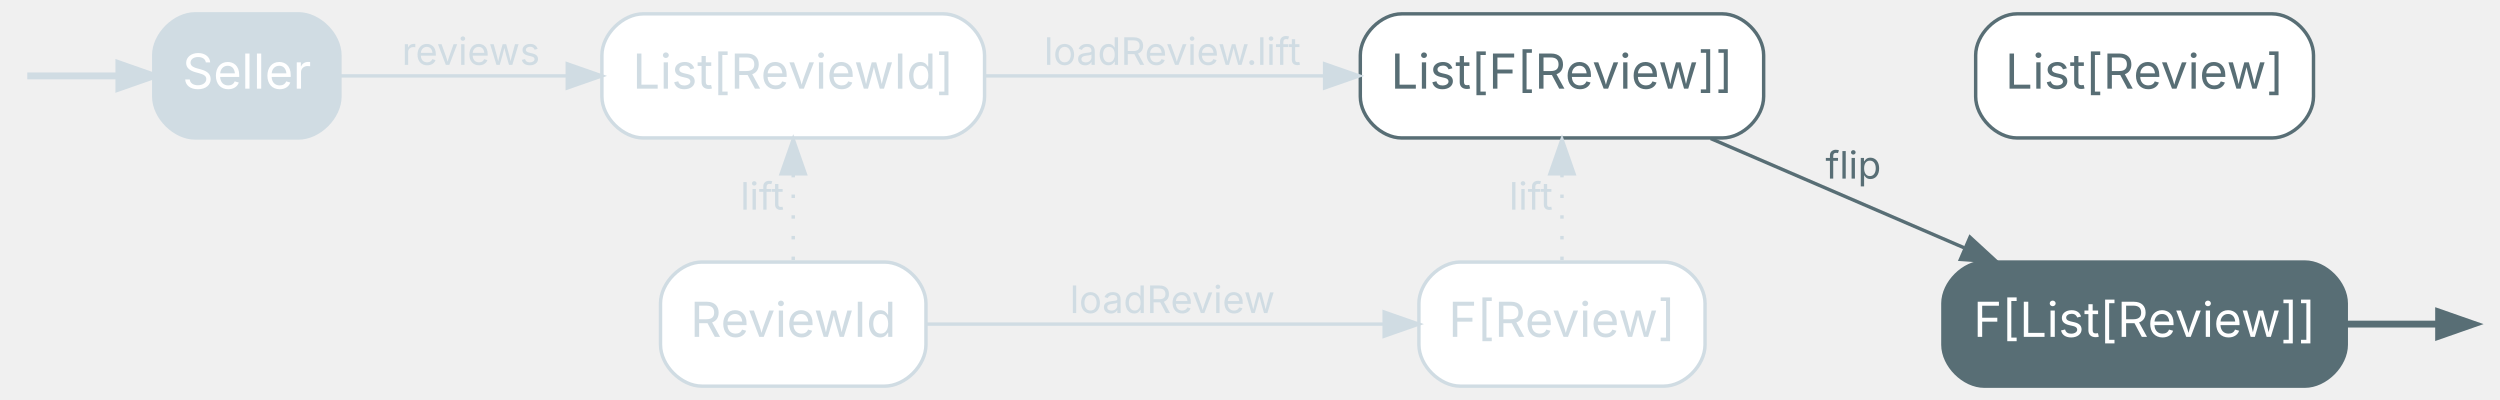
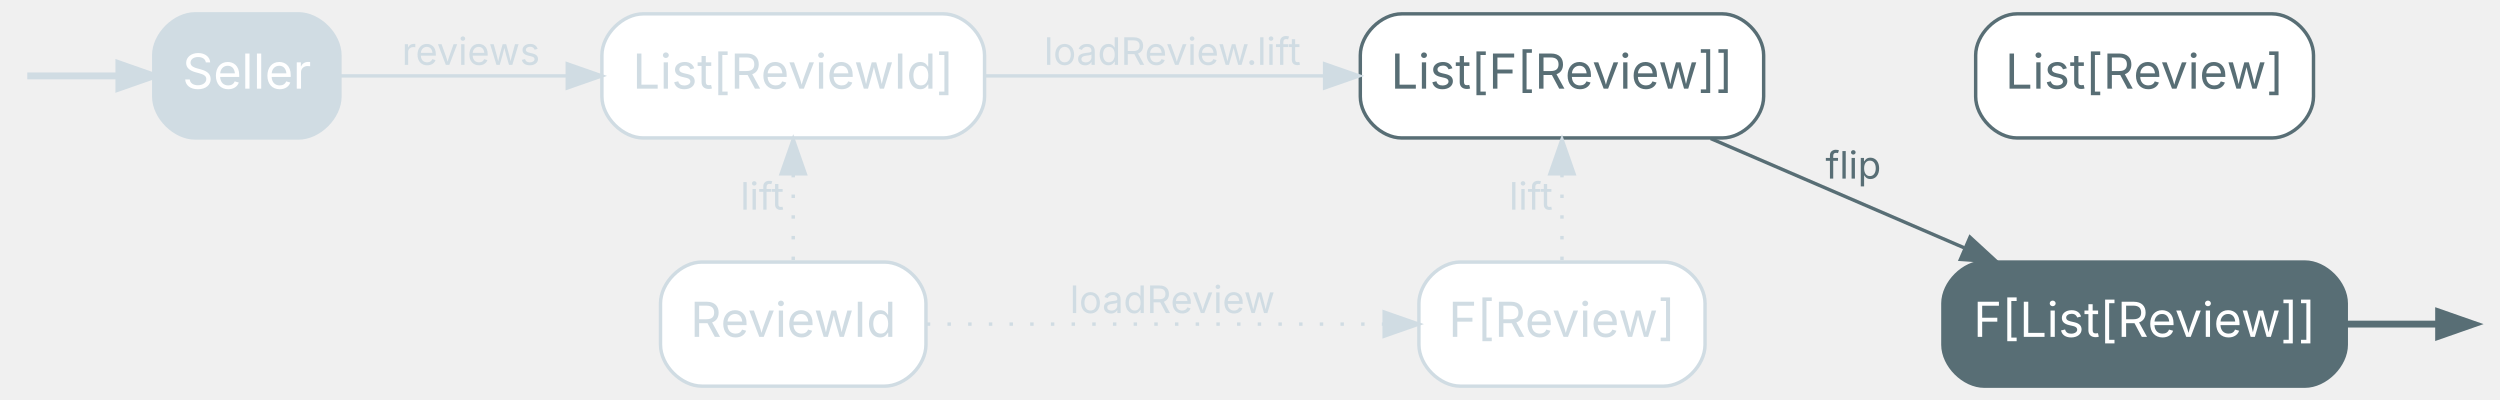
<svg xmlns="http://www.w3.org/2000/svg" width="725pt" height="116pt" viewBox="0.00 0.00 725.20 116.00">
  <g id="graph0" class="graph" transform="scale(1 1) rotate(0) translate(4 112)">
    <g id="node3" class="node start,disabled">
      <path fill="#d0dce3" stroke="#d0dce3" d="M82.6,-108C82.6,-108 52.6,-108 52.6,-108 46.6,-108 40.6,-102 40.6,-96 40.6,-96 40.6,-84 40.6,-84 40.6,-78 46.6,-72 52.6,-72 52.6,-72 82.6,-72 82.6,-72 88.6,-72 94.6,-78 94.6,-84 94.6,-84 94.6,-96 94.6,-96 94.6,-102 88.6,-108 82.6,-108" />
      <text text-anchor="middle" x="67.6" y="-86.3" font-family="Inter,Arial" font-size="14.00" fill="#ffffff">Seller</text>
    </g>
    <g id="edge4" class="edge start,disabled">
      <path fill="none" stroke="#d0dce3" stroke-width="2" d="M3.91,-90C7.37,-90 18.49,-90 30.42,-90" />
      <polygon fill="#d0dce3" stroke="#d0dce3" stroke-width="2" points="30.48,-93.5 40.48,-90 30.48,-86.5 30.48,-93.5" />
    </g>
    <g id="node4" class="node disabled">
      <path fill="#ffffff" stroke="#d0dce3" d="M269.6,-108C269.6,-108 182.6,-108 182.6,-108 176.6,-108 170.6,-102 170.6,-96 170.6,-96 170.6,-84 170.6,-84 170.6,-78 176.6,-72 182.6,-72 182.6,-72 269.6,-72 269.6,-72 275.6,-72 281.6,-78 281.6,-84 281.6,-84 281.6,-96 281.6,-96 281.6,-102 275.6,-108 269.6,-108" />
      <text text-anchor="middle" x="226.1" y="-86.3" font-family="Inter,Arial" font-size="14.00" fill="#d0dce3">List[ReviewId]</text>
    </g>
    <g id="edge7" class="edge disabled">
      <path fill="none" stroke="#d0dce3" d="M94.79,-90C112.76,-90 137.42,-90 160.46,-90" />
      <polygon fill="#d0dce3" stroke="#d0dce3" points="160.56,-93.5 170.56,-90 160.56,-86.5 160.56,-93.5" />
      <text text-anchor="middle" x="132.6" y="-93.2" font-family="Inter,Arial" font-size="11.00" fill="#d0dce3">reviews</text>
    </g>
    <g id="node5" class="node">
      <path fill="#ffffff" stroke="#586e75" d="M495.6,-108C495.6,-108 402.6,-108 402.6,-108 396.6,-108 390.6,-102 390.6,-96 390.6,-96 390.6,-84 390.6,-84 390.6,-78 396.6,-72 402.6,-72 402.6,-72 495.6,-72 495.6,-72 501.6,-72 507.6,-78 507.6,-84 507.6,-84 507.6,-96 507.6,-96 507.6,-102 501.6,-108 495.6,-108" />
      <text text-anchor="middle" x="449.1" y="-86.3" font-family="Inter,Arial" font-size="14.00" fill="#586e75">List[F[Review]]</text>
    </g>
    <g id="edge8" class="edge disabled">
      <path fill="none" stroke="#d0dce3" d="M281.73,-90C311.49,-90 348.58,-90 380.19,-90" />
      <polygon fill="#d0dce3" stroke="#d0dce3" points="380.24,-93.5 390.24,-90 380.24,-86.5 380.24,-93.5" />
      <text text-anchor="middle" x="336.1" y="-93.2" font-family="Inter,Arial" font-size="11.00" fill="#d0dce3">loadReview.lift</text>
    </g>
    <g id="node8" class="node disabled">
      <path fill="#ffffff" stroke="#d0dce3" d="M252.6,-36C252.6,-36 199.6,-36 199.6,-36 193.6,-36 187.6,-30 187.6,-24 187.6,-24 187.6,-12 187.6,-12 187.6,-6 193.6,0 199.6,0 199.6,0 252.6,0 252.6,0 258.6,0 264.6,-6 264.6,-12 264.6,-12 264.6,-24 264.6,-24 264.6,-30 258.6,-36 252.6,-36" />
      <text text-anchor="middle" x="226.1" y="-14.3" font-family="Inter,Arial" font-size="14.00" fill="#d0dce3">ReviewId</text>
    </g>
    <g id="edge1" class="edge required,disabled">
      <path fill="none" stroke="#d0dce3" stroke-dasharray="1,5" d="M226.1,-61.58C226.1,-53.03 226.1,-43.87 226.1,-36.17" />
      <polygon fill="#d0dce3" stroke="#d0dce3" points="222.6,-61.59 226.1,-71.59 229.6,-61.59 222.6,-61.59" />
      <text text-anchor="middle" x="217.1" y="-51.2" font-family="Inter,Arial" font-size="11.00" fill="#d0dce3">lift</text>
    </g>
    <g id="node6" class="node goal">
      <path fill="#586e75" stroke="#586e75" d="M664.6,-36C664.6,-36 571.6,-36 571.6,-36 565.6,-36 559.6,-30 559.6,-24 559.6,-24 559.6,-12 559.6,-12 559.6,-6 565.6,0 571.6,0 571.6,0 664.6,0 664.6,0 670.6,0 676.6,-6 676.6,-12 676.6,-12 676.6,-24 676.6,-24 676.6,-30 670.6,-36 664.6,-36" />
      <text text-anchor="middle" x="618.1" y="-14.3" font-family="Inter,Arial" font-size="14.00" fill="#ffffff">F[List[Review]]</text>
    </g>
    <g id="edge10" class="edge">
      <path fill="none" stroke="#586e75" d="M492.24,-71.83C514.58,-62.2 542.19,-50.29 565.77,-40.13" />
      <polygon fill="#586e75" stroke="#586e75" points="567.46,-43.21 575.26,-36.04 564.69,-36.78 567.46,-43.21" />
      <text text-anchor="middle" x="533.6" y="-60.2" font-family="Inter,Arial" font-size="11.00" fill="#586e75">flip</text>
    </g>
    <g id="node7" class="node">
      <path fill="#ffffff" stroke="#586e75" d="M655.1,-108C655.1,-108 581.1,-108 581.1,-108 575.1,-108 569.1,-102 569.1,-96 569.1,-96 569.1,-84 569.1,-84 569.1,-78 575.1,-72 581.1,-72 581.1,-72 655.1,-72 655.1,-72 661.1,-72 667.1,-78 667.1,-84 667.1,-84 667.1,-96 667.1,-96 667.1,-102 661.1,-108 655.1,-108" />
      <text text-anchor="middle" x="618.1" y="-86.3" font-family="Inter,Arial" font-size="14.00" fill="#586e75">List[Review]</text>
    </g>
    <g id="node9" class="node disabled">
      <path fill="#ffffff" stroke="#d0dce3" d="M478.6,-36C478.6,-36 419.6,-36 419.6,-36 413.6,-36 407.6,-30 407.6,-24 407.6,-24 407.6,-12 407.6,-12 407.6,-6 413.6,0 419.6,0 419.6,0 478.6,0 478.6,0 484.6,0 490.6,-6 490.6,-12 490.6,-12 490.6,-24 490.6,-24 490.6,-30 484.6,-36 478.6,-36" />
      <text text-anchor="middle" x="449.1" y="-14.3" font-family="Inter,Arial" font-size="14.00" fill="#d0dce3">F[Review]</text>
    </g>
    <g id="edge2" class="edge required,disabled">
      <path fill="none" stroke="#d0dce3" stroke-dasharray="1,5" d="M449.1,-61.58C449.1,-53.03 449.1,-43.87 449.1,-36.17" />
      <polygon fill="#d0dce3" stroke="#d0dce3" points="445.6,-61.59 449.1,-71.59 452.6,-61.59 445.6,-61.59" />
      <text text-anchor="middle" x="440.1" y="-51.2" font-family="Inter,Arial" font-size="11.00" fill="#d0dce3">lift</text>
    </g>
    <g id="edge5" class="edge goal">
      <path fill="none" stroke="#586e75" stroke-width="2" d="M676.73,-18C686.84,-18 696.32,-18 703.24,-18" />
      <polygon fill="#586e75" stroke="#586e75" stroke-width="2" points="703.4,-21.5 713.4,-18 703.4,-14.5 703.4,-21.5" />
    </g>
-     <g id="edge6" class="edge disabled">
-       <path fill="none" stroke="#d0dce3" d="M264.84,-18C301.36,-18 356.96,-18 397.34,-18" />
+     <g id="edge6" class="edge required,disabled">
+       <path fill="none" stroke="#d0dce3" stroke-dasharray="1,5" d="M264.84,-18C301.36,-18 356.96,-18 397.34,-18" />
      <polygon fill="#d0dce3" stroke="#d0dce3" points="397.52,-21.5 407.52,-18 397.52,-14.5 397.52,-21.5" />
      <text text-anchor="middle" x="336.1" y="-21.2" font-family="Inter,Arial" font-size="11.00" fill="#d0dce3">loadReview</text>
    </g>
  </g>
</svg>
